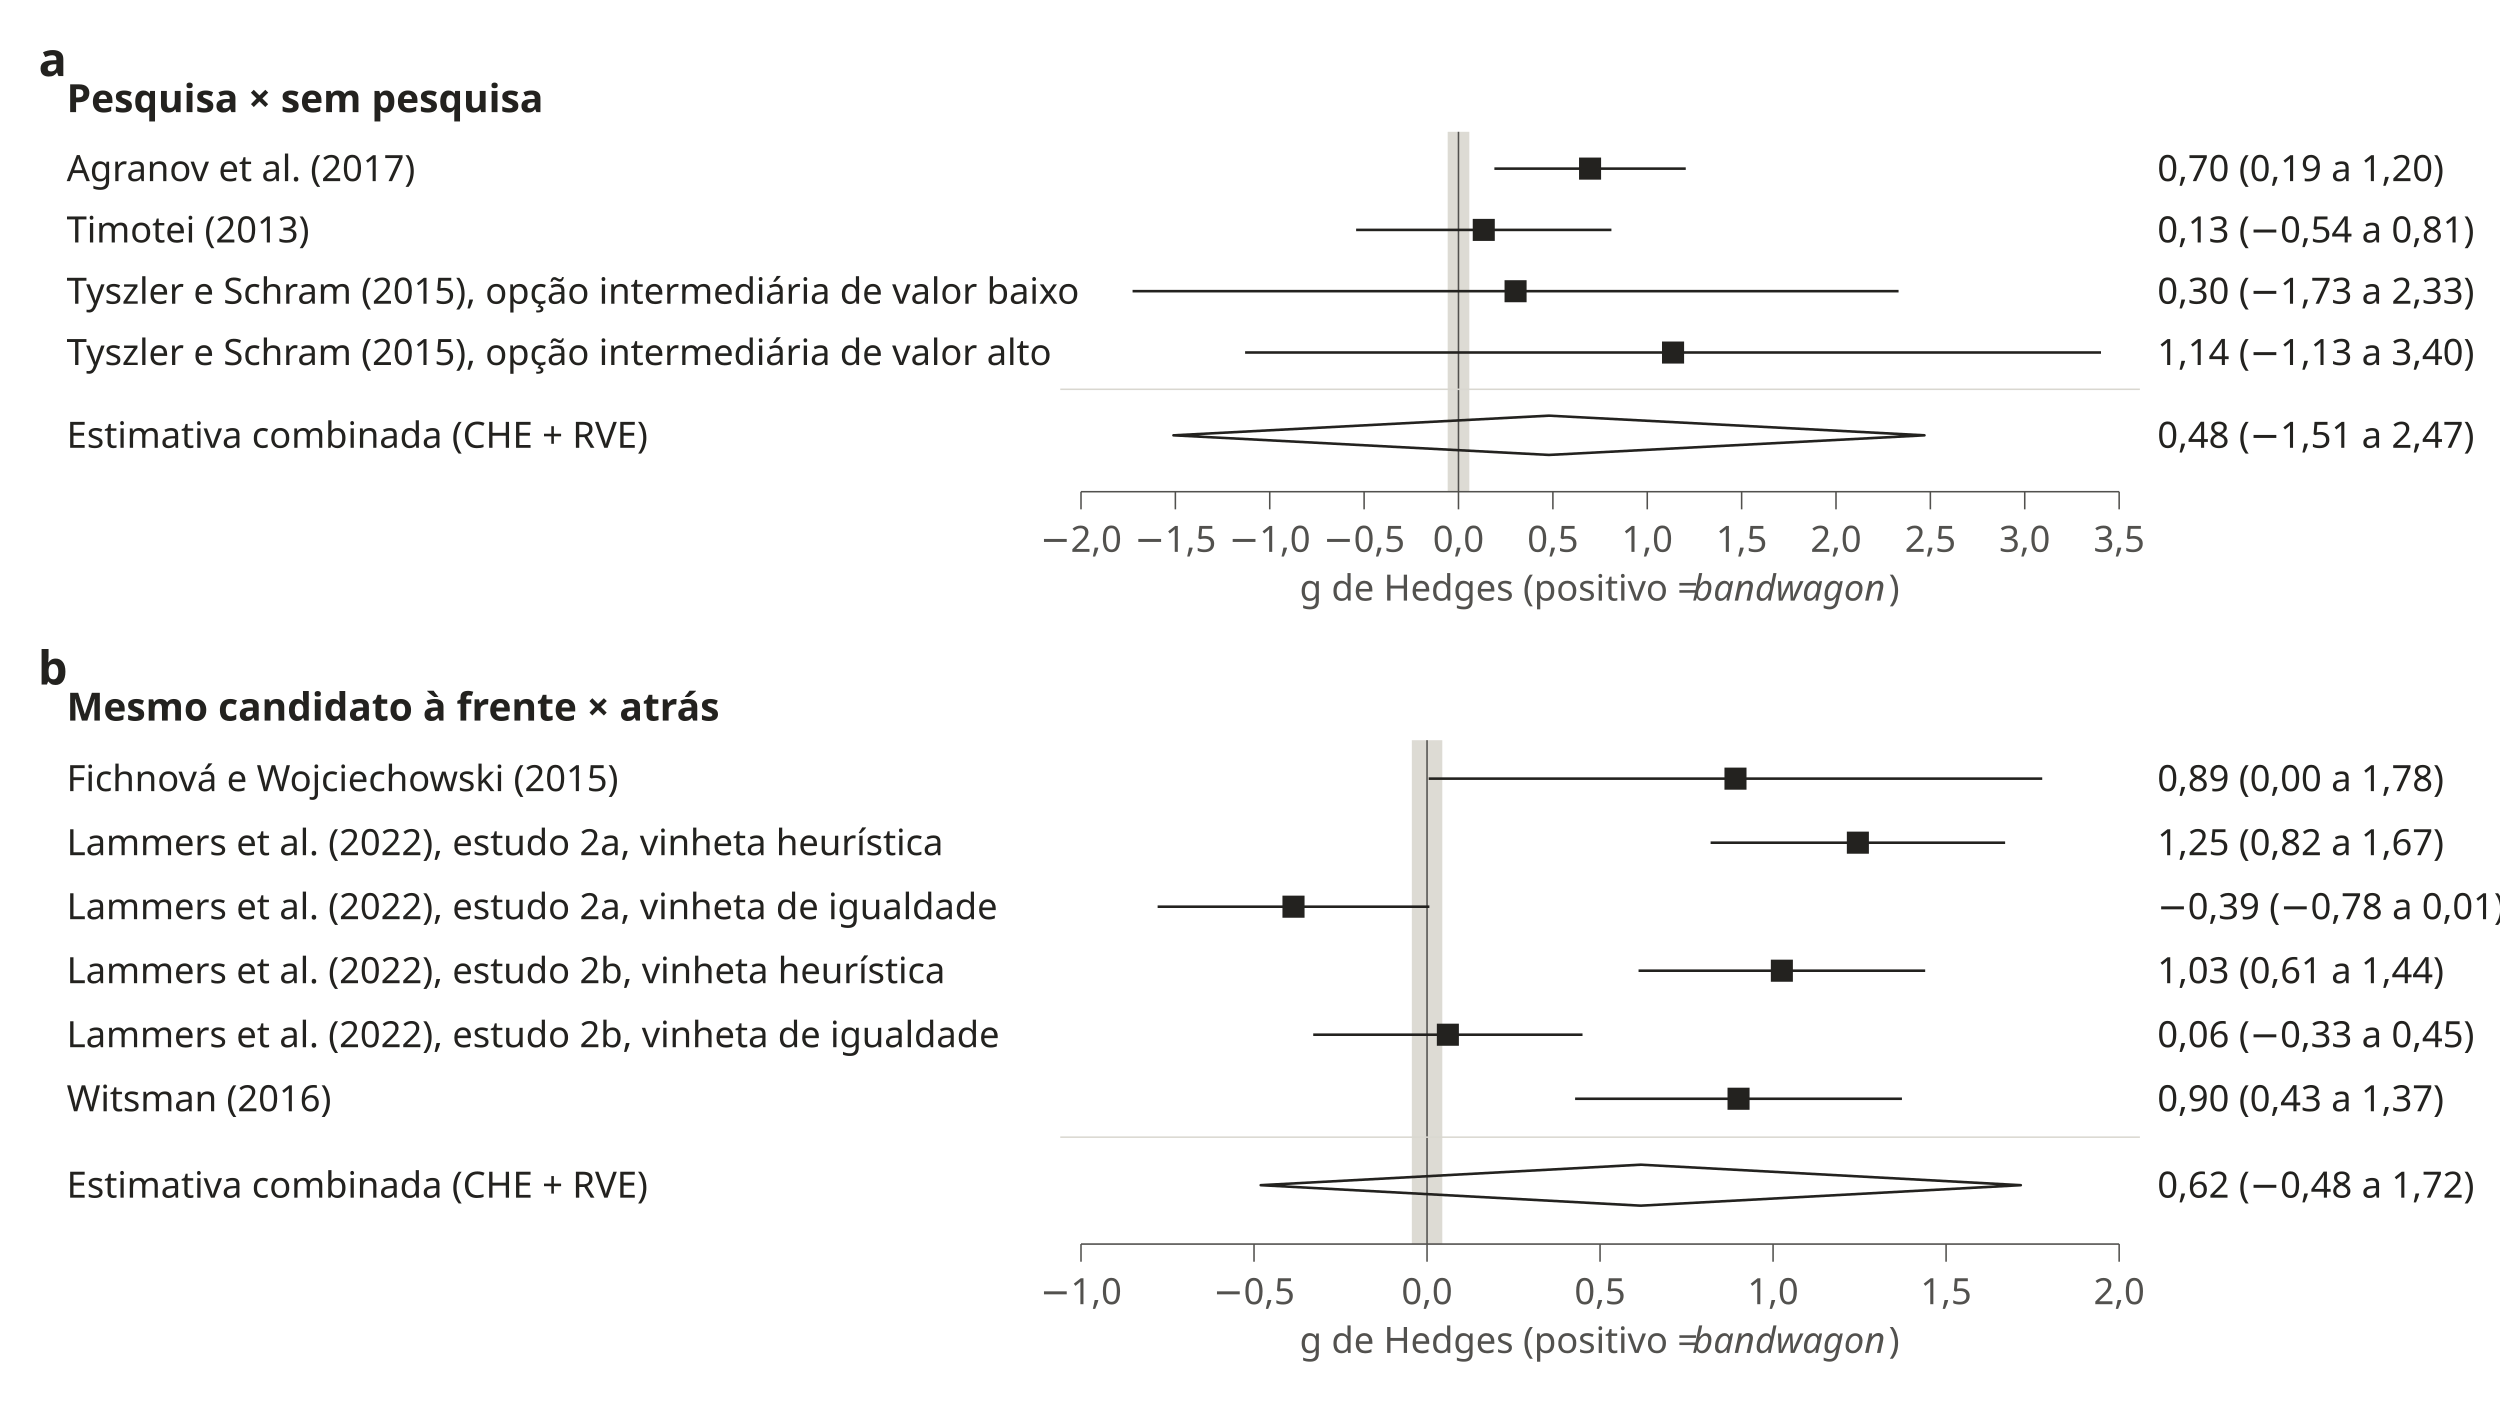
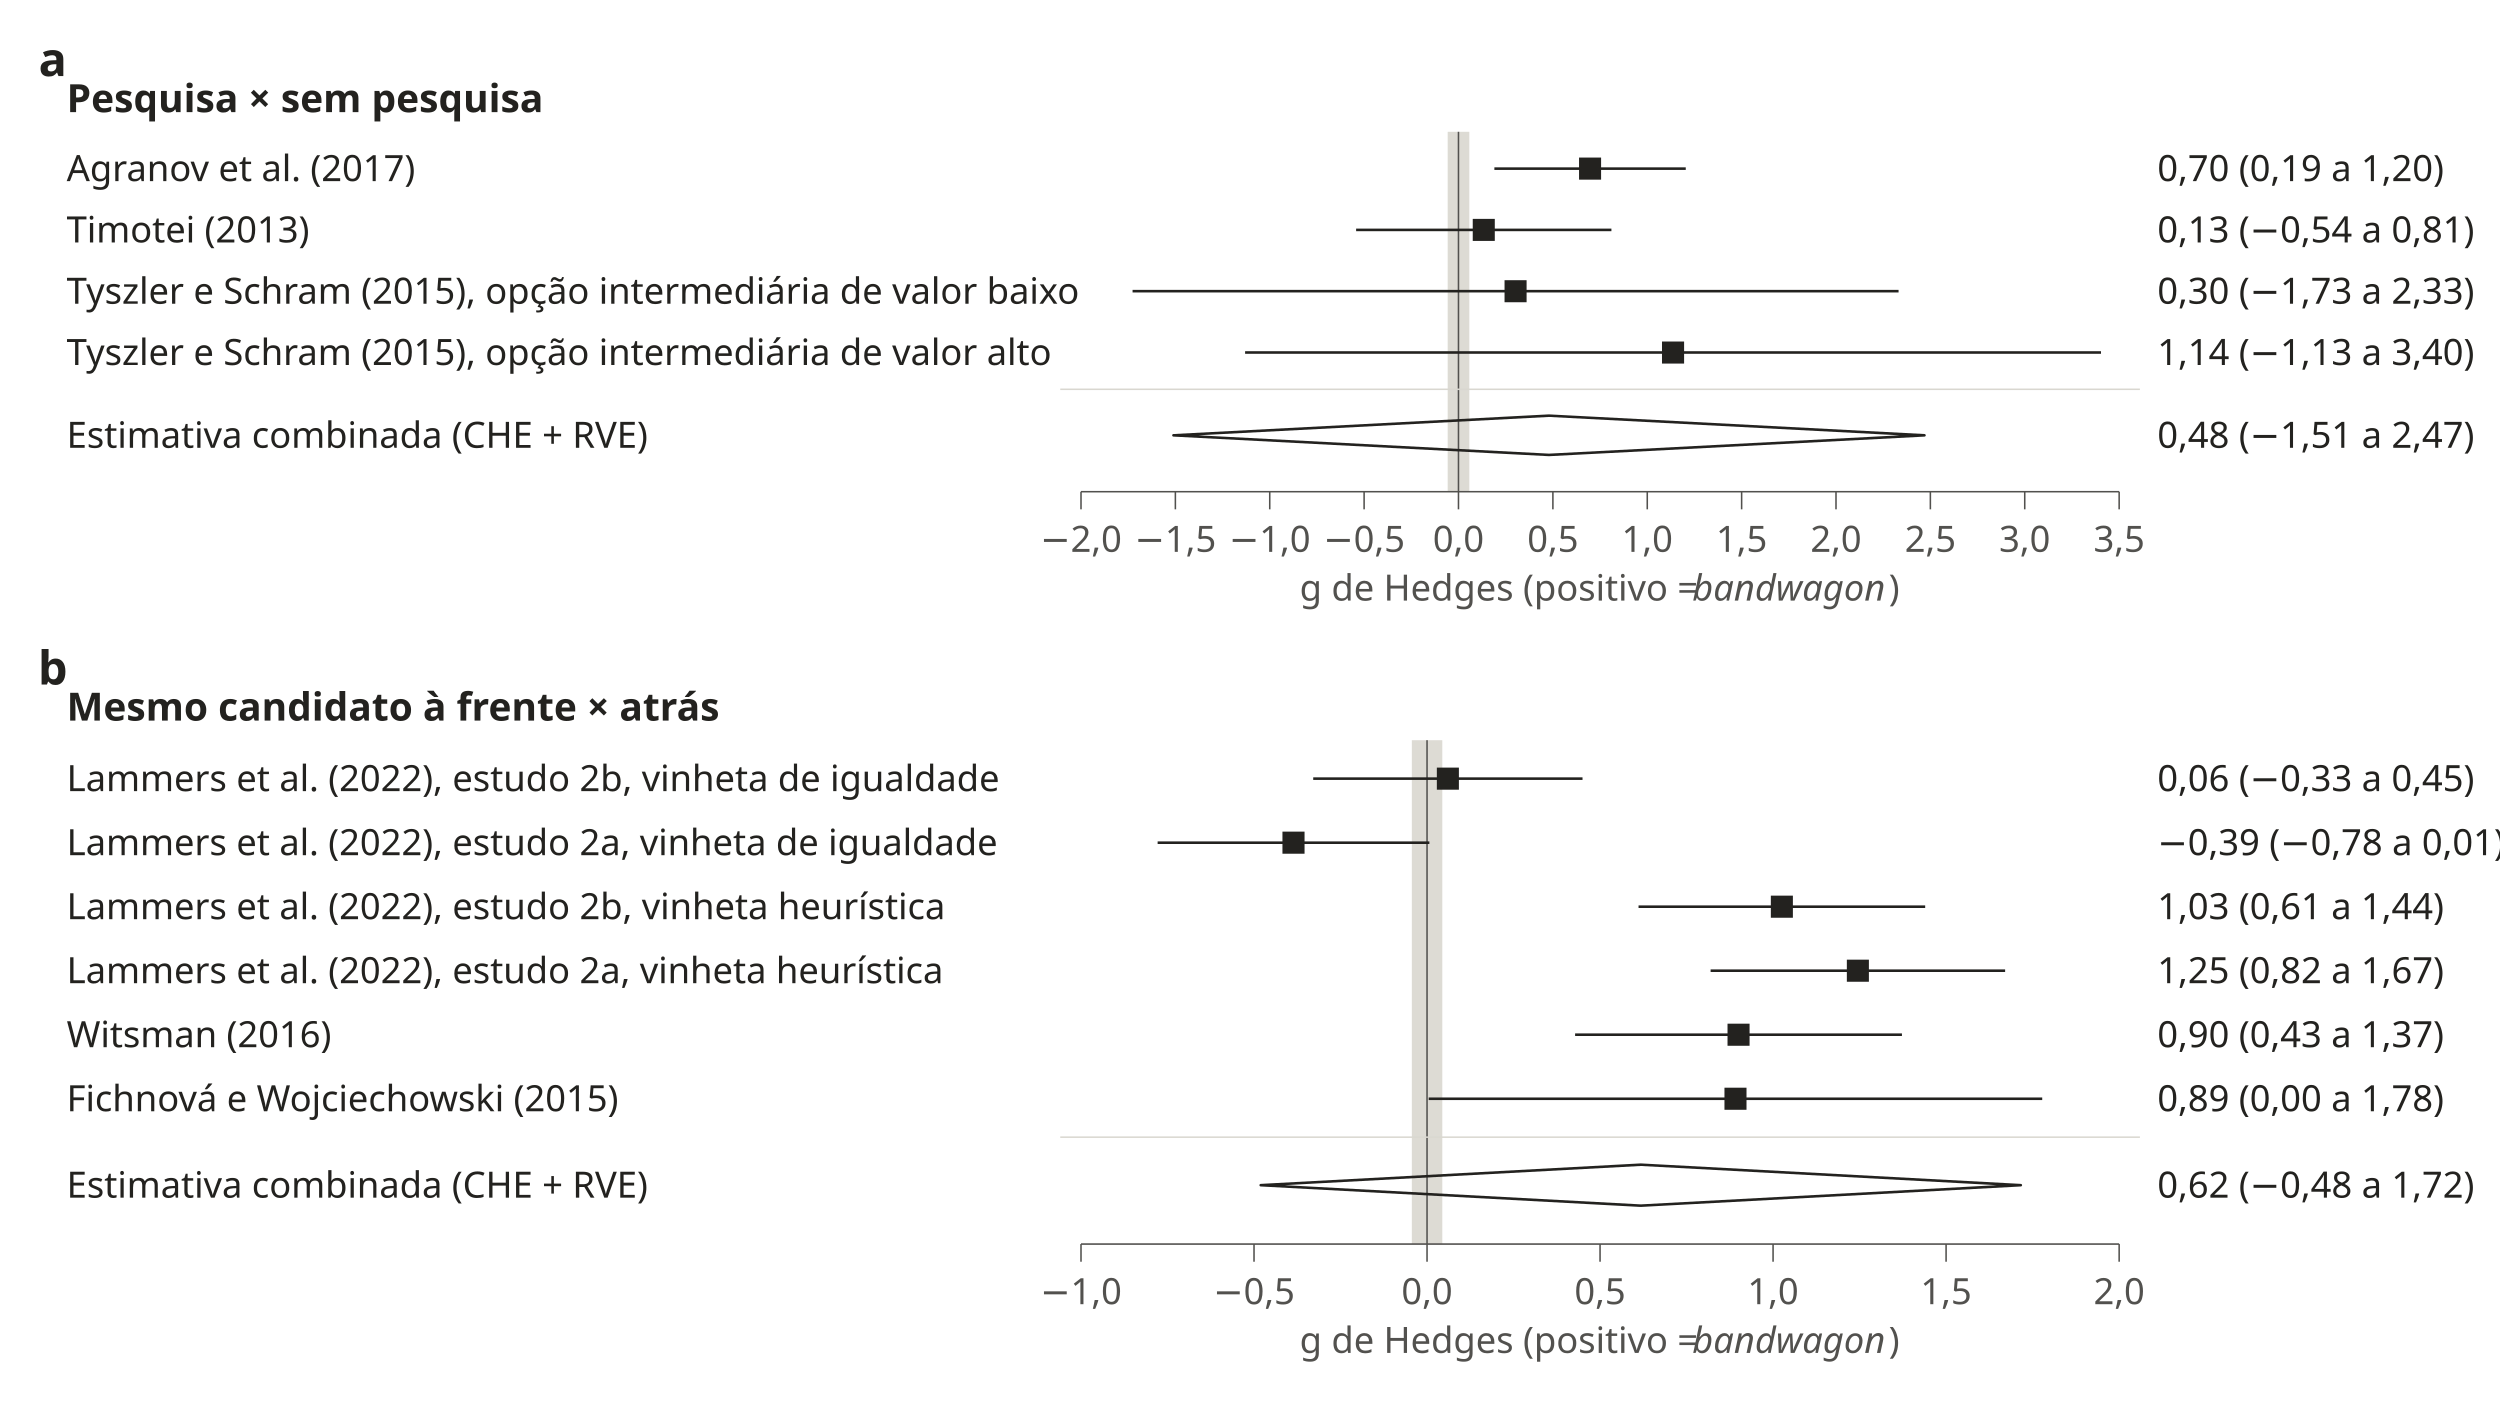
<svg xmlns="http://www.w3.org/2000/svg" width="481.89pt" height="273.26pt" viewBox="0 0 481.89 273.26">
  <g class="svglite">
    <defs>
      <style type="text/css">
    .svglite line, .svglite polyline, .svglite polygon, .svglite path, .svglite rect, .svglite circle {
      fill: none;
      stroke: #000000;
      stroke-linecap: round;
      stroke-linejoin: round;
      stroke-miterlimit: 10.00;
    }
    .svglite text {
      white-space: pre;
    }
    .svglite g.glyphgroup path {
      fill: inherit;
      stroke: none;
    }
  </style>
    </defs>
    <rect width="100%" height="100%" style="stroke: none; fill: none;" />
    <defs>
      <clipPath id="cpMC4wMHw0ODEuODl8MC4wMHwyNzMuMjY=">
        <rect x="0.00" y="0.00" width="481.89" height="273.26" />
      </clipPath>
    </defs>
    <g clip-path="url(#cpMC4wMHw0ODEuODl8MC4wMHwyNzMuMjY=)">
      <rect x="0.00" y="0" width="481.89" height="273.26" style="stroke-width: 1.07; stroke: none;" />
    </g>
    <defs>
      <clipPath id="cpMjA0LjM3fDQxMi40OHwyNS40MXwyMzkuODA=">
        <rect x="204.37" y="25.41" width="208.11" height="214.40" />
      </clipPath>
    </defs>
    <g clip-path="url(#cpMjA0LjM3fDQxMi40OHwyNS40MXwyMzkuODA=)">
</g>
    <g clip-path="url(#cpMC4wMHw0ODEuODl8MC4wMHwyNzMuMjY=)">
</g>
    <defs>
      <clipPath id="cpNS40OHw0NzYuNDF8NS40OHwxMjIuNzY=">
        <rect x="5.48" y="5.48" width="470.93" height="117.28" />
      </clipPath>
    </defs>
    <g clip-path="url(#cpNS40OHw0NzYuNDF8NS40OHwxMjIuNzY=)">
      <rect x="5.48" y="5.48" width="470.93" height="117.28" style="stroke-width: 0.30; stroke: none;" />
    </g>
    <g clip-path="url(#cpMC4wMHw0ODEuODl8MC4wMHwyNzMuMjY=)">
</g>
    <defs>
      <clipPath id="cpNS40OHw0NzYuNDF8MTIyLjc2fDI2Ny43OA==">
        <rect x="5.48" y="122.76" width="470.93" height="145.02" />
      </clipPath>
    </defs>
    <g clip-path="url(#cpNS40OHw0NzYuNDF8MTIyLjc2fDI2Ny43OA==)">
      <rect x="5.48" y="122.76" width="470.93" height="145.02" style="stroke-width: 0.30; stroke: none;" />
    </g>
    <g clip-path="url(#cpMC4wMHw0ODEuODl8MC4wMHwyNzMuMjY=)">
</g>
    <defs>
      <clipPath id="cpMjA0LjM3fDQxMi40OHwyNS40MXw5NC43OA==">
        <rect x="204.37" y="25.41" width="208.11" height="69.37" />
      </clipPath>
    </defs>
    <g clip-path="url(#cpMjA0LjM3fDQxMi40OHwyNS40MXw5NC43OA==)">
      <rect x="204.37" y="25.41" width="208.11" height="69.37" style="stroke-width: 0.30; stroke: none;" />
      <rect x="279.05" y="25.41" width="4.17" height="69.37" style="stroke-width: 0.30; stroke: none; stroke-linecap: butt; stroke-linejoin: miter; fill: #D9D7D0; fill-opacity: 0.90;" />
      <line x1="281.13" y1="94.78" x2="281.13" y2="25.41" style="stroke-width: 0.30; stroke: #52514E; stroke-linecap: butt;" />
      <line x1="204.37" y1="75.04" x2="412.48" y2="75.04" style="stroke-width: 0.30; stroke: #D9D7D0; stroke-linecap: butt;" />
      <line x1="288.05" y1="32.50" x2="324.94" y2="32.50" style="stroke-width: 0.50; stroke: #23221F; stroke-linecap: butt;" />
      <line x1="261.40" y1="44.32" x2="310.61" y2="44.32" style="stroke-width: 0.50; stroke: #23221F; stroke-linecap: butt;" />
      <line x1="218.31" y1="56.13" x2="365.96" y2="56.13" style="stroke-width: 0.50; stroke: #23221F; stroke-linecap: butt;" />
      <line x1="240.00" y1="67.95" x2="404.98" y2="67.95" style="stroke-width: 0.50; stroke: #23221F; stroke-linecap: butt;" />
      <polygon points="304.37,34.63 308.62,34.63 308.62,30.37 304.37,30.37 " style="stroke-width: 0.20; stroke: none; fill: #23221F;" />
      <polygon points="283.88,46.44 288.13,46.44 288.13,42.19 283.88,42.19 " style="stroke-width: 0.20; stroke: none; fill: #23221F;" />
      <polygon points="290.01,58.26 294.26,58.26 294.26,54.01 290.01,54.01 " style="stroke-width: 0.20; stroke: none; fill: #23221F;" />
      <polygon points="320.36,70.08 324.62,70.08 324.62,65.83 320.36,65.83 " style="stroke-width: 0.20; stroke: none; fill: #23221F;" />
      <polygon points="226.19,83.91 298.57,80.12 370.95,83.91 298.57,87.69 " style="stroke-width: 0.50; stroke: #23221F; stroke-linecap: butt;" />
    </g>
    <g clip-path="url(#cpMC4wMHw0ODEuODl8MC4wMHwyNzMuMjY=)">
      <text x="12.85" y="34.91" style="font-size: 7.00px;fill: #23221F; font-family: &quot;Fira Sans&quot;;" textLength="62.95px" lengthAdjust="spacingAndGlyphs">Agranov et al. (2017)</text>
      <text x="12.85" y="46.73" style="font-size: 7.00px;fill: #23221F; font-family: &quot;Fira Sans&quot;;" textLength="44.41px" lengthAdjust="spacingAndGlyphs">Timotei (2013)</text>
      <text x="12.85" y="58.55" style="font-size: 7.00px;fill: #23221F; font-family: &quot;Fira Sans&quot;;" textLength="188.16px" lengthAdjust="spacingAndGlyphs">Tyszler e Schram (2015), opção intermediária de valor baixo</text>
      <text x="12.85" y="70.36" style="font-size: 7.00px;fill: #23221F; font-family: &quot;Fira Sans&quot;;" textLength="183.30px" lengthAdjust="spacingAndGlyphs">Tyszler e Schram (2015), opção intermediária de valor alto</text>
      <text x="12.85" y="86.32" style="font-size: 7.00px;fill: #23221F; font-family: &quot;Fira Sans&quot;;" textLength="108.31px" lengthAdjust="spacingAndGlyphs">Estimativa combinada (CHE + RVE)</text>
      <text x="415.84" y="34.91" style="font-size: 7.00px;fill: #23221F; font-family: &quot;Fira Sans&quot;;" textLength="50.08px" lengthAdjust="spacingAndGlyphs">0,70 (0,19 a 1,20)</text>
      <text x="415.84" y="46.73" style="font-size: 7.00px;fill: #23221F; font-family: &quot;Fira Sans&quot;;" textLength="53.94px" lengthAdjust="spacingAndGlyphs">0,13 (−0,54 a 0,81)</text>
      <text x="415.84" y="58.55" style="font-size: 7.00px;fill: #23221F; font-family: &quot;Fira Sans&quot;;" textLength="53.56px" lengthAdjust="spacingAndGlyphs">0,30 (−1,73 a 2,33)</text>
      <text x="415.84" y="70.36" style="font-size: 7.00px;fill: #23221F; font-family: &quot;Fira Sans&quot;;" textLength="50.92px" lengthAdjust="spacingAndGlyphs">1,14 (−1,13 a 3,40)</text>
      <text x="415.84" y="86.32" style="font-size: 7.00px;fill: #23221F; font-family: &quot;Fira Sans&quot;;" textLength="53.00px" lengthAdjust="spacingAndGlyphs">0,48 (−1,51 a 2,47)</text>
      <polyline points="208.37,94.78 408.48,94.78 " style="stroke-width: 0.30; stroke: #52514E; stroke-linecap: butt;" />
      <polyline points="208.37,98.18 208.37,94.78 " style="stroke-width: 0.30; stroke: #52514E; stroke-linecap: butt;" />
      <polyline points="226.56,98.18 226.56,94.78 " style="stroke-width: 0.30; stroke: #52514E; stroke-linecap: butt;" />
      <polyline points="244.75,98.18 244.75,94.78 " style="stroke-width: 0.30; stroke: #52514E; stroke-linecap: butt;" />
      <polyline points="262.94,98.18 262.94,94.78 " style="stroke-width: 0.30; stroke: #52514E; stroke-linecap: butt;" />
      <polyline points="281.13,98.18 281.13,94.78 " style="stroke-width: 0.30; stroke: #52514E; stroke-linecap: butt;" />
      <polyline points="299.33,98.18 299.33,94.78 " style="stroke-width: 0.30; stroke: #52514E; stroke-linecap: butt;" />
      <polyline points="317.52,98.18 317.52,94.78 " style="stroke-width: 0.30; stroke: #52514E; stroke-linecap: butt;" />
      <polyline points="335.71,98.18 335.71,94.78 " style="stroke-width: 0.30; stroke: #52514E; stroke-linecap: butt;" />
      <polyline points="353.90,98.18 353.90,94.78 " style="stroke-width: 0.30; stroke: #52514E; stroke-linecap: butt;" />
      <polyline points="372.09,98.18 372.09,94.78 " style="stroke-width: 0.30; stroke: #52514E; stroke-linecap: butt;" />
      <polyline points="390.28,98.18 390.28,94.78 " style="stroke-width: 0.30; stroke: #52514E; stroke-linecap: butt;" />
      <polyline points="408.48,98.18 408.48,94.78 " style="stroke-width: 0.30; stroke: #52514E; stroke-linecap: butt;" />
      <text x="208.37" y="106.37" text-anchor="middle" style="font-size: 7.00px;fill: #52514E; font-family: &quot;Fira Sans&quot;;" textLength="12.42px" lengthAdjust="spacingAndGlyphs">−2,0</text>
      <text x="226.56" y="106.37" text-anchor="middle" style="font-size: 7.00px;fill: #52514E; font-family: &quot;Fira Sans&quot;;" textLength="11.38px" lengthAdjust="spacingAndGlyphs">−1,5</text>
      <text x="244.75" y="106.37" text-anchor="middle" style="font-size: 7.00px;fill: #52514E; font-family: &quot;Fira Sans&quot;;" textLength="11.78px" lengthAdjust="spacingAndGlyphs">−1,0</text>
      <text x="262.94" y="106.37" text-anchor="middle" style="font-size: 7.00px;fill: #52514E; font-family: &quot;Fira Sans&quot;;" textLength="12.59px" lengthAdjust="spacingAndGlyphs">−0,5</text>
      <text x="281.13" y="106.37" text-anchor="middle" style="font-size: 7.00px;fill: #52514E; font-family: &quot;Fira Sans&quot;;" textLength="9.50px" lengthAdjust="spacingAndGlyphs">0,0</text>
      <text x="299.33" y="106.37" text-anchor="middle" style="font-size: 7.00px;fill: #52514E; font-family: &quot;Fira Sans&quot;;" textLength="9.09px" lengthAdjust="spacingAndGlyphs">0,5</text>
      <text x="317.52" y="106.37" text-anchor="middle" style="font-size: 7.00px;fill: #52514E; font-family: &quot;Fira Sans&quot;;" textLength="8.62px" lengthAdjust="spacingAndGlyphs">1,0</text>
      <text x="335.71" y="106.37" text-anchor="middle" style="font-size: 7.00px;fill: #52514E; font-family: &quot;Fira Sans&quot;;" textLength="8.22px" lengthAdjust="spacingAndGlyphs">1,5</text>
      <text x="353.90" y="106.37" text-anchor="middle" style="font-size: 7.00px;fill: #52514E; font-family: &quot;Fira Sans&quot;;" textLength="9.06px" lengthAdjust="spacingAndGlyphs">2,0</text>
      <text x="372.09" y="106.37" text-anchor="middle" style="font-size: 7.00px;fill: #52514E; font-family: &quot;Fira Sans&quot;;" textLength="8.66px" lengthAdjust="spacingAndGlyphs">2,5</text>
      <text x="390.28" y="106.37" text-anchor="middle" style="font-size: 7.00px;fill: #52514E; font-family: &quot;Fira Sans&quot;;" textLength="9.09px" lengthAdjust="spacingAndGlyphs">3,0</text>
      <text x="408.48" y="106.37" text-anchor="middle" style="font-size: 7.00px;fill: #52514E; font-family: &quot;Fira Sans&quot;;" textLength="8.69px" lengthAdjust="spacingAndGlyphs">3,5</text>
      <text x="250.51" y="115.77" style="font-size: 7.00px;fill: #52514E; font-family: &quot;Fira Sans&quot;;" textLength="75.67px" lengthAdjust="spacingAndGlyphs">g de Hedges (positivo = </text>
      <text x="326.18" y="115.77" style="font-size: 7.00px; font-style: italic;fill: #52514E; font-family: &quot;Fira Sans&quot;;" textLength="37.31px" lengthAdjust="spacingAndGlyphs">bandwagon</text>
      <text x="364.06" y="115.77" style="font-size: 7.00px;fill: #52514E; font-family: &quot;Fira Sans&quot;;" textLength="2.27px" lengthAdjust="spacingAndGlyphs">)</text>
      <text x="12.85" y="21.62" style="font-size: 7.50px; font-weight: bold;fill: #23221F; font-family: &quot;Fira Sans&quot;;" textLength="84.97px" lengthAdjust="spacingAndGlyphs">Pesquisa × sem pesquisa</text>
      <text x="10.16" y="14.66" text-anchor="middle" style="font-size: 9.00px; font-weight: bold;fill: #23221F; font-family: &quot;Fira Sans&quot;;" textLength="4.94px" lengthAdjust="spacingAndGlyphs">a</text>
    </g>
    <defs>
      <clipPath id="cpMjA0LjM3fDQxMi40OHwxNDIuNjh8MjM5Ljgw">
        <rect x="204.37" y="142.68" width="208.11" height="97.12" />
      </clipPath>
    </defs>
    <g clip-path="url(#cpMjA0LjM3fDQxMi40OHwxNDIuNjh8MjM5Ljgw)">
      <rect x="204.37" y="142.68" width="208.11" height="97.12" style="stroke-width: 0.30; stroke: none;" />
      <rect x="272.14" y="142.68" width="5.87" height="97.12" style="stroke-width: 0.30; stroke: none; stroke-linecap: butt; stroke-linejoin: miter; fill: #D9D7D0; fill-opacity: 0.90;" />
      <line x1="275.07" y1="239.80" x2="275.07" y2="142.68" style="stroke-width: 0.30; stroke: #52514E; stroke-linecap: butt;" />
      <line x1="204.37" y1="219.20" x2="412.48" y2="219.20" style="stroke-width: 0.30; stroke: #D9D7D0; stroke-linecap: butt;" />
-       <line x1="275.39" y1="150.09" x2="393.65" y2="150.09" style="stroke-width: 0.50; stroke: #23221F; stroke-linecap: butt;" />
-       <line x1="329.73" y1="162.43" x2="386.50" y2="162.43" style="stroke-width: 0.50; stroke: #23221F; stroke-linecap: butt;" />
-       <line x1="223.14" y1="174.77" x2="275.52" y2="174.77" style="stroke-width: 0.50; stroke: #23221F; stroke-linecap: butt;" />
-       <line x1="315.84" y1="187.11" x2="371.09" y2="187.11" style="stroke-width: 0.50; stroke: #23221F; stroke-linecap: butt;" />
-       <line x1="253.13" y1="199.45" x2="305.04" y2="199.45" style="stroke-width: 0.50; stroke: #23221F; stroke-linecap: butt;" />
-       <line x1="303.61" y1="211.79" x2="366.61" y2="211.79" style="stroke-width: 0.50; stroke: #23221F; stroke-linecap: butt;" />
-       <polygon points="332.40,152.22 336.65,152.22 336.65,147.96 332.40,147.96 " style="stroke-width: 0.20; stroke: none; fill: #23221F;" />
-       <polygon points="355.99,164.56 360.24,164.56 360.24,160.30 355.99,160.30 " style="stroke-width: 0.20; stroke: none; fill: #23221F;" />
-       <polygon points="247.20,176.90 251.46,176.90 251.46,172.64 247.20,172.64 " style="stroke-width: 0.20; stroke: none; fill: #23221F;" />
-       <polygon points="341.34,189.24 345.59,189.24 345.59,184.98 341.34,184.98 " style="stroke-width: 0.20; stroke: none; fill: #23221F;" />
-       <polygon points="276.96,201.58 281.21,201.58 281.21,197.32 276.96,197.32 " style="stroke-width: 0.20; stroke: none; fill: #23221F;" />
-       <polygon points="332.99,213.92 337.24,213.92 337.24,209.66 332.99,209.66 " style="stroke-width: 0.20; stroke: none; fill: #23221F;" />
+       <line x1="253.13" y1="150.09" x2="305.04" y2="150.09" style="stroke-width: 0.50; stroke: #23221F; stroke-linecap: butt;" />
+       <line x1="223.14" y1="162.43" x2="275.52" y2="162.43" style="stroke-width: 0.50; stroke: #23221F; stroke-linecap: butt;" />
+       <line x1="315.84" y1="174.77" x2="371.09" y2="174.77" style="stroke-width: 0.50; stroke: #23221F; stroke-linecap: butt;" />
+       <line x1="329.73" y1="187.11" x2="386.50" y2="187.11" style="stroke-width: 0.50; stroke: #23221F; stroke-linecap: butt;" />
+       <line x1="303.61" y1="199.45" x2="366.61" y2="199.45" style="stroke-width: 0.50; stroke: #23221F; stroke-linecap: butt;" />
+       <line x1="275.39" y1="211.79" x2="393.65" y2="211.79" style="stroke-width: 0.50; stroke: #23221F; stroke-linecap: butt;" />
+       <polygon points="276.96,152.22 281.21,152.22 281.21,147.96 276.96,147.96 " style="stroke-width: 0.20; stroke: none; fill: #23221F;" />
+       <polygon points="247.20,164.56 251.46,164.56 251.46,160.30 247.20,160.30 " style="stroke-width: 0.20; stroke: none; fill: #23221F;" />
+       <polygon points="341.34,176.90 345.59,176.90 345.59,172.64 341.34,172.64 " style="stroke-width: 0.20; stroke: none; fill: #23221F;" />
+       <polygon points="355.99,189.24 360.24,189.24 360.24,184.98 355.99,184.98 " style="stroke-width: 0.20; stroke: none; fill: #23221F;" />
+       <polygon points="332.99,201.58 337.24,201.58 337.24,197.32 332.99,197.32 " style="stroke-width: 0.20; stroke: none; fill: #23221F;" />
+       <polygon points="332.40,213.92 336.65,213.92 336.65,209.66 332.40,209.66 " style="stroke-width: 0.20; stroke: none; fill: #23221F;" />
      <polygon points="243.01,228.45 316.26,224.50 389.52,228.45 316.26,232.40 " style="stroke-width: 0.50; stroke: #23221F; stroke-linecap: butt;" />
    </g>
    <g clip-path="url(#cpMC4wMHw0ODEuODl8MC4wMHwyNzMuMjY=)">
-       <text x="12.85" y="152.50" style="font-size: 7.00px;fill: #23221F; font-family: &quot;Fira Sans&quot;;" textLength="102.27px" lengthAdjust="spacingAndGlyphs">Fichnová e Wojciechowski (2015)</text>
-       <text x="12.85" y="164.84" style="font-size: 7.00px;fill: #23221F; font-family: &quot;Fira Sans&quot;;" textLength="162.92px" lengthAdjust="spacingAndGlyphs">Lammers et al. (2022), estudo 2a, vinheta heurística</text>
-       <text x="12.85" y="177.18" style="font-size: 7.00px;fill: #23221F; font-family: &quot;Fira Sans&quot;;" textLength="172.70px" lengthAdjust="spacingAndGlyphs">Lammers et al. (2022), estudo 2a, vinheta de igualdade</text>
-       <text x="12.85" y="189.52" style="font-size: 7.00px;fill: #23221F; font-family: &quot;Fira Sans&quot;;" textLength="163.20px" lengthAdjust="spacingAndGlyphs">Lammers et al. (2022), estudo 2b, vinheta heurística</text>
-       <text x="12.85" y="201.86" style="font-size: 7.00px;fill: #23221F; font-family: &quot;Fira Sans&quot;;" textLength="172.98px" lengthAdjust="spacingAndGlyphs">Lammers et al. (2022), estudo 2b, vinheta de igualdade</text>
-       <text x="12.85" y="214.20" style="font-size: 7.00px;fill: #23221F; font-family: &quot;Fira Sans&quot;;" textLength="47.94px" lengthAdjust="spacingAndGlyphs">Witsman (2016)</text>
+       <text x="12.85" y="152.50" style="font-size: 7.00px;fill: #23221F; font-family: &quot;Fira Sans&quot;;" textLength="172.98px" lengthAdjust="spacingAndGlyphs">Lammers et al. (2022), estudo 2b, vinheta de igualdade</text>
+       <text x="12.85" y="164.84" style="font-size: 7.00px;fill: #23221F; font-family: &quot;Fira Sans&quot;;" textLength="172.70px" lengthAdjust="spacingAndGlyphs">Lammers et al. (2022), estudo 2a, vinheta de igualdade</text>
+       <text x="12.85" y="177.18" style="font-size: 7.00px;fill: #23221F; font-family: &quot;Fira Sans&quot;;" textLength="163.20px" lengthAdjust="spacingAndGlyphs">Lammers et al. (2022), estudo 2b, vinheta heurística</text>
+       <text x="12.85" y="189.52" style="font-size: 7.00px;fill: #23221F; font-family: &quot;Fira Sans&quot;;" textLength="162.92px" lengthAdjust="spacingAndGlyphs">Lammers et al. (2022), estudo 2a, vinheta heurística</text>
+       <text x="12.85" y="201.86" style="font-size: 7.00px;fill: #23221F; font-family: &quot;Fira Sans&quot;;" textLength="47.94px" lengthAdjust="spacingAndGlyphs">Witsman (2016)</text>
+       <text x="12.85" y="214.20" style="font-size: 7.00px;fill: #23221F; font-family: &quot;Fira Sans&quot;;" textLength="102.27px" lengthAdjust="spacingAndGlyphs">Fichnová e Wojciechowski (2015)</text>
      <text x="12.85" y="230.86" style="font-size: 7.00px;fill: #23221F; font-family: &quot;Fira Sans&quot;;" textLength="108.31px" lengthAdjust="spacingAndGlyphs">Estimativa combinada (CHE + RVE)</text>
-       <text x="415.84" y="152.50" style="font-size: 7.00px;fill: #23221F; font-family: &quot;Fira Sans&quot;;" textLength="52.00px" lengthAdjust="spacingAndGlyphs">0,89 (0,00 a 1,78)</text>
-       <text x="415.84" y="164.84" style="font-size: 7.00px;fill: #23221F; font-family: &quot;Fira Sans&quot;;" textLength="49.95px" lengthAdjust="spacingAndGlyphs">1,25 (0,82 a 1,67)</text>
-       <text x="415.84" y="177.18" style="font-size: 7.00px;fill: #23221F; font-family: &quot;Fira Sans&quot;;" textLength="58.58px" lengthAdjust="spacingAndGlyphs">−0,39 (−0,78 a 0,01)</text>
-       <text x="415.84" y="189.52" style="font-size: 7.00px;fill: #23221F; font-family: &quot;Fira Sans&quot;;" textLength="50.22px" lengthAdjust="spacingAndGlyphs">1,03 (0,61 a 1,44)</text>
-       <text x="415.84" y="201.86" style="font-size: 7.00px;fill: #23221F; font-family: &quot;Fira Sans&quot;;" textLength="56.06px" lengthAdjust="spacingAndGlyphs">0,06 (−0,33 a 0,45)</text>
-       <text x="415.84" y="214.20" style="font-size: 7.00px;fill: #23221F; font-family: &quot;Fira Sans&quot;;" textLength="51.11px" lengthAdjust="spacingAndGlyphs">0,90 (0,43 a 1,37)</text>
+       <text x="415.84" y="152.50" style="font-size: 7.00px;fill: #23221F; font-family: &quot;Fira Sans&quot;;" textLength="56.06px" lengthAdjust="spacingAndGlyphs">0,06 (−0,33 a 0,45)</text>
+       <text x="415.84" y="164.84" style="font-size: 7.00px;fill: #23221F; font-family: &quot;Fira Sans&quot;;" textLength="58.58px" lengthAdjust="spacingAndGlyphs">−0,39 (−0,78 a 0,01)</text>
+       <text x="415.84" y="177.18" style="font-size: 7.00px;fill: #23221F; font-family: &quot;Fira Sans&quot;;" textLength="50.22px" lengthAdjust="spacingAndGlyphs">1,03 (0,61 a 1,44)</text>
+       <text x="415.84" y="189.52" style="font-size: 7.00px;fill: #23221F; font-family: &quot;Fira Sans&quot;;" textLength="49.95px" lengthAdjust="spacingAndGlyphs">1,25 (0,82 a 1,67)</text>
+       <text x="415.84" y="201.86" style="font-size: 7.00px;fill: #23221F; font-family: &quot;Fira Sans&quot;;" textLength="51.11px" lengthAdjust="spacingAndGlyphs">0,90 (0,43 a 1,37)</text>
+       <text x="415.84" y="214.20" style="font-size: 7.00px;fill: #23221F; font-family: &quot;Fira Sans&quot;;" textLength="52.00px" lengthAdjust="spacingAndGlyphs">0,89 (0,00 a 1,78)</text>
      <text x="415.84" y="230.86" style="font-size: 7.00px;fill: #23221F; font-family: &quot;Fira Sans&quot;;" textLength="54.69px" lengthAdjust="spacingAndGlyphs">0,62 (−0,48 a 1,72)</text>
      <polyline points="208.37,239.80 408.48,239.80 " style="stroke-width: 0.30; stroke: #52514E; stroke-linecap: butt;" />
      <polyline points="208.37,243.21 208.37,239.80 " style="stroke-width: 0.30; stroke: #52514E; stroke-linecap: butt;" />
      <polyline points="241.72,243.21 241.72,239.80 " style="stroke-width: 0.30; stroke: #52514E; stroke-linecap: butt;" />
      <polyline points="275.07,243.21 275.07,239.80 " style="stroke-width: 0.30; stroke: #52514E; stroke-linecap: butt;" />
      <polyline points="308.42,243.21 308.42,239.80 " style="stroke-width: 0.30; stroke: #52514E; stroke-linecap: butt;" />
      <polyline points="341.77,243.21 341.77,239.80 " style="stroke-width: 0.30; stroke: #52514E; stroke-linecap: butt;" />
      <polyline points="375.12,243.21 375.12,239.80 " style="stroke-width: 0.30; stroke: #52514E; stroke-linecap: butt;" />
      <polyline points="408.48,243.21 408.48,239.80 " style="stroke-width: 0.30; stroke: #52514E; stroke-linecap: butt;" />
      <text x="208.37" y="251.39" text-anchor="middle" style="font-size: 7.00px;fill: #52514E; font-family: &quot;Fira Sans&quot;;" textLength="11.78px" lengthAdjust="spacingAndGlyphs">−1,0</text>
      <text x="241.72" y="251.39" text-anchor="middle" style="font-size: 7.00px;fill: #52514E; font-family: &quot;Fira Sans&quot;;" textLength="12.59px" lengthAdjust="spacingAndGlyphs">−0,5</text>
      <text x="275.07" y="251.39" text-anchor="middle" style="font-size: 7.00px;fill: #52514E; font-family: &quot;Fira Sans&quot;;" textLength="9.50px" lengthAdjust="spacingAndGlyphs">0,0</text>
      <text x="308.42" y="251.39" text-anchor="middle" style="font-size: 7.00px;fill: #52514E; font-family: &quot;Fira Sans&quot;;" textLength="9.09px" lengthAdjust="spacingAndGlyphs">0,5</text>
      <text x="341.77" y="251.39" text-anchor="middle" style="font-size: 7.00px;fill: #52514E; font-family: &quot;Fira Sans&quot;;" textLength="8.62px" lengthAdjust="spacingAndGlyphs">1,0</text>
      <text x="375.12" y="251.39" text-anchor="middle" style="font-size: 7.00px;fill: #52514E; font-family: &quot;Fira Sans&quot;;" textLength="8.22px" lengthAdjust="spacingAndGlyphs">1,5</text>
      <text x="408.48" y="251.39" text-anchor="middle" style="font-size: 7.00px;fill: #52514E; font-family: &quot;Fira Sans&quot;;" textLength="9.06px" lengthAdjust="spacingAndGlyphs">2,0</text>
      <text x="250.51" y="260.79" style="font-size: 7.00px;fill: #52514E; font-family: &quot;Fira Sans&quot;;" textLength="75.67px" lengthAdjust="spacingAndGlyphs">g de Hedges (positivo = </text>
      <text x="326.18" y="260.79" style="font-size: 7.00px; font-style: italic;fill: #52514E; font-family: &quot;Fira Sans&quot;;" textLength="37.31px" lengthAdjust="spacingAndGlyphs">bandwagon</text>
      <text x="364.06" y="260.79" style="font-size: 7.00px;fill: #52514E; font-family: &quot;Fira Sans&quot;;" textLength="2.27px" lengthAdjust="spacingAndGlyphs">)</text>
      <text x="12.85" y="138.90" style="font-size: 7.50px; font-weight: bold;fill: #23221F; font-family: &quot;Fira Sans&quot;;" textLength="114.39px" lengthAdjust="spacingAndGlyphs">Mesmo candidato à frente × atrás</text>
      <text x="10.16" y="131.94" text-anchor="middle" style="font-size: 9.00px; font-weight: bold;fill: #23221F; font-family: &quot;Fira Sans&quot;;" textLength="5.38px" lengthAdjust="spacingAndGlyphs">b</text>
    </g>
  </g>
</svg>
